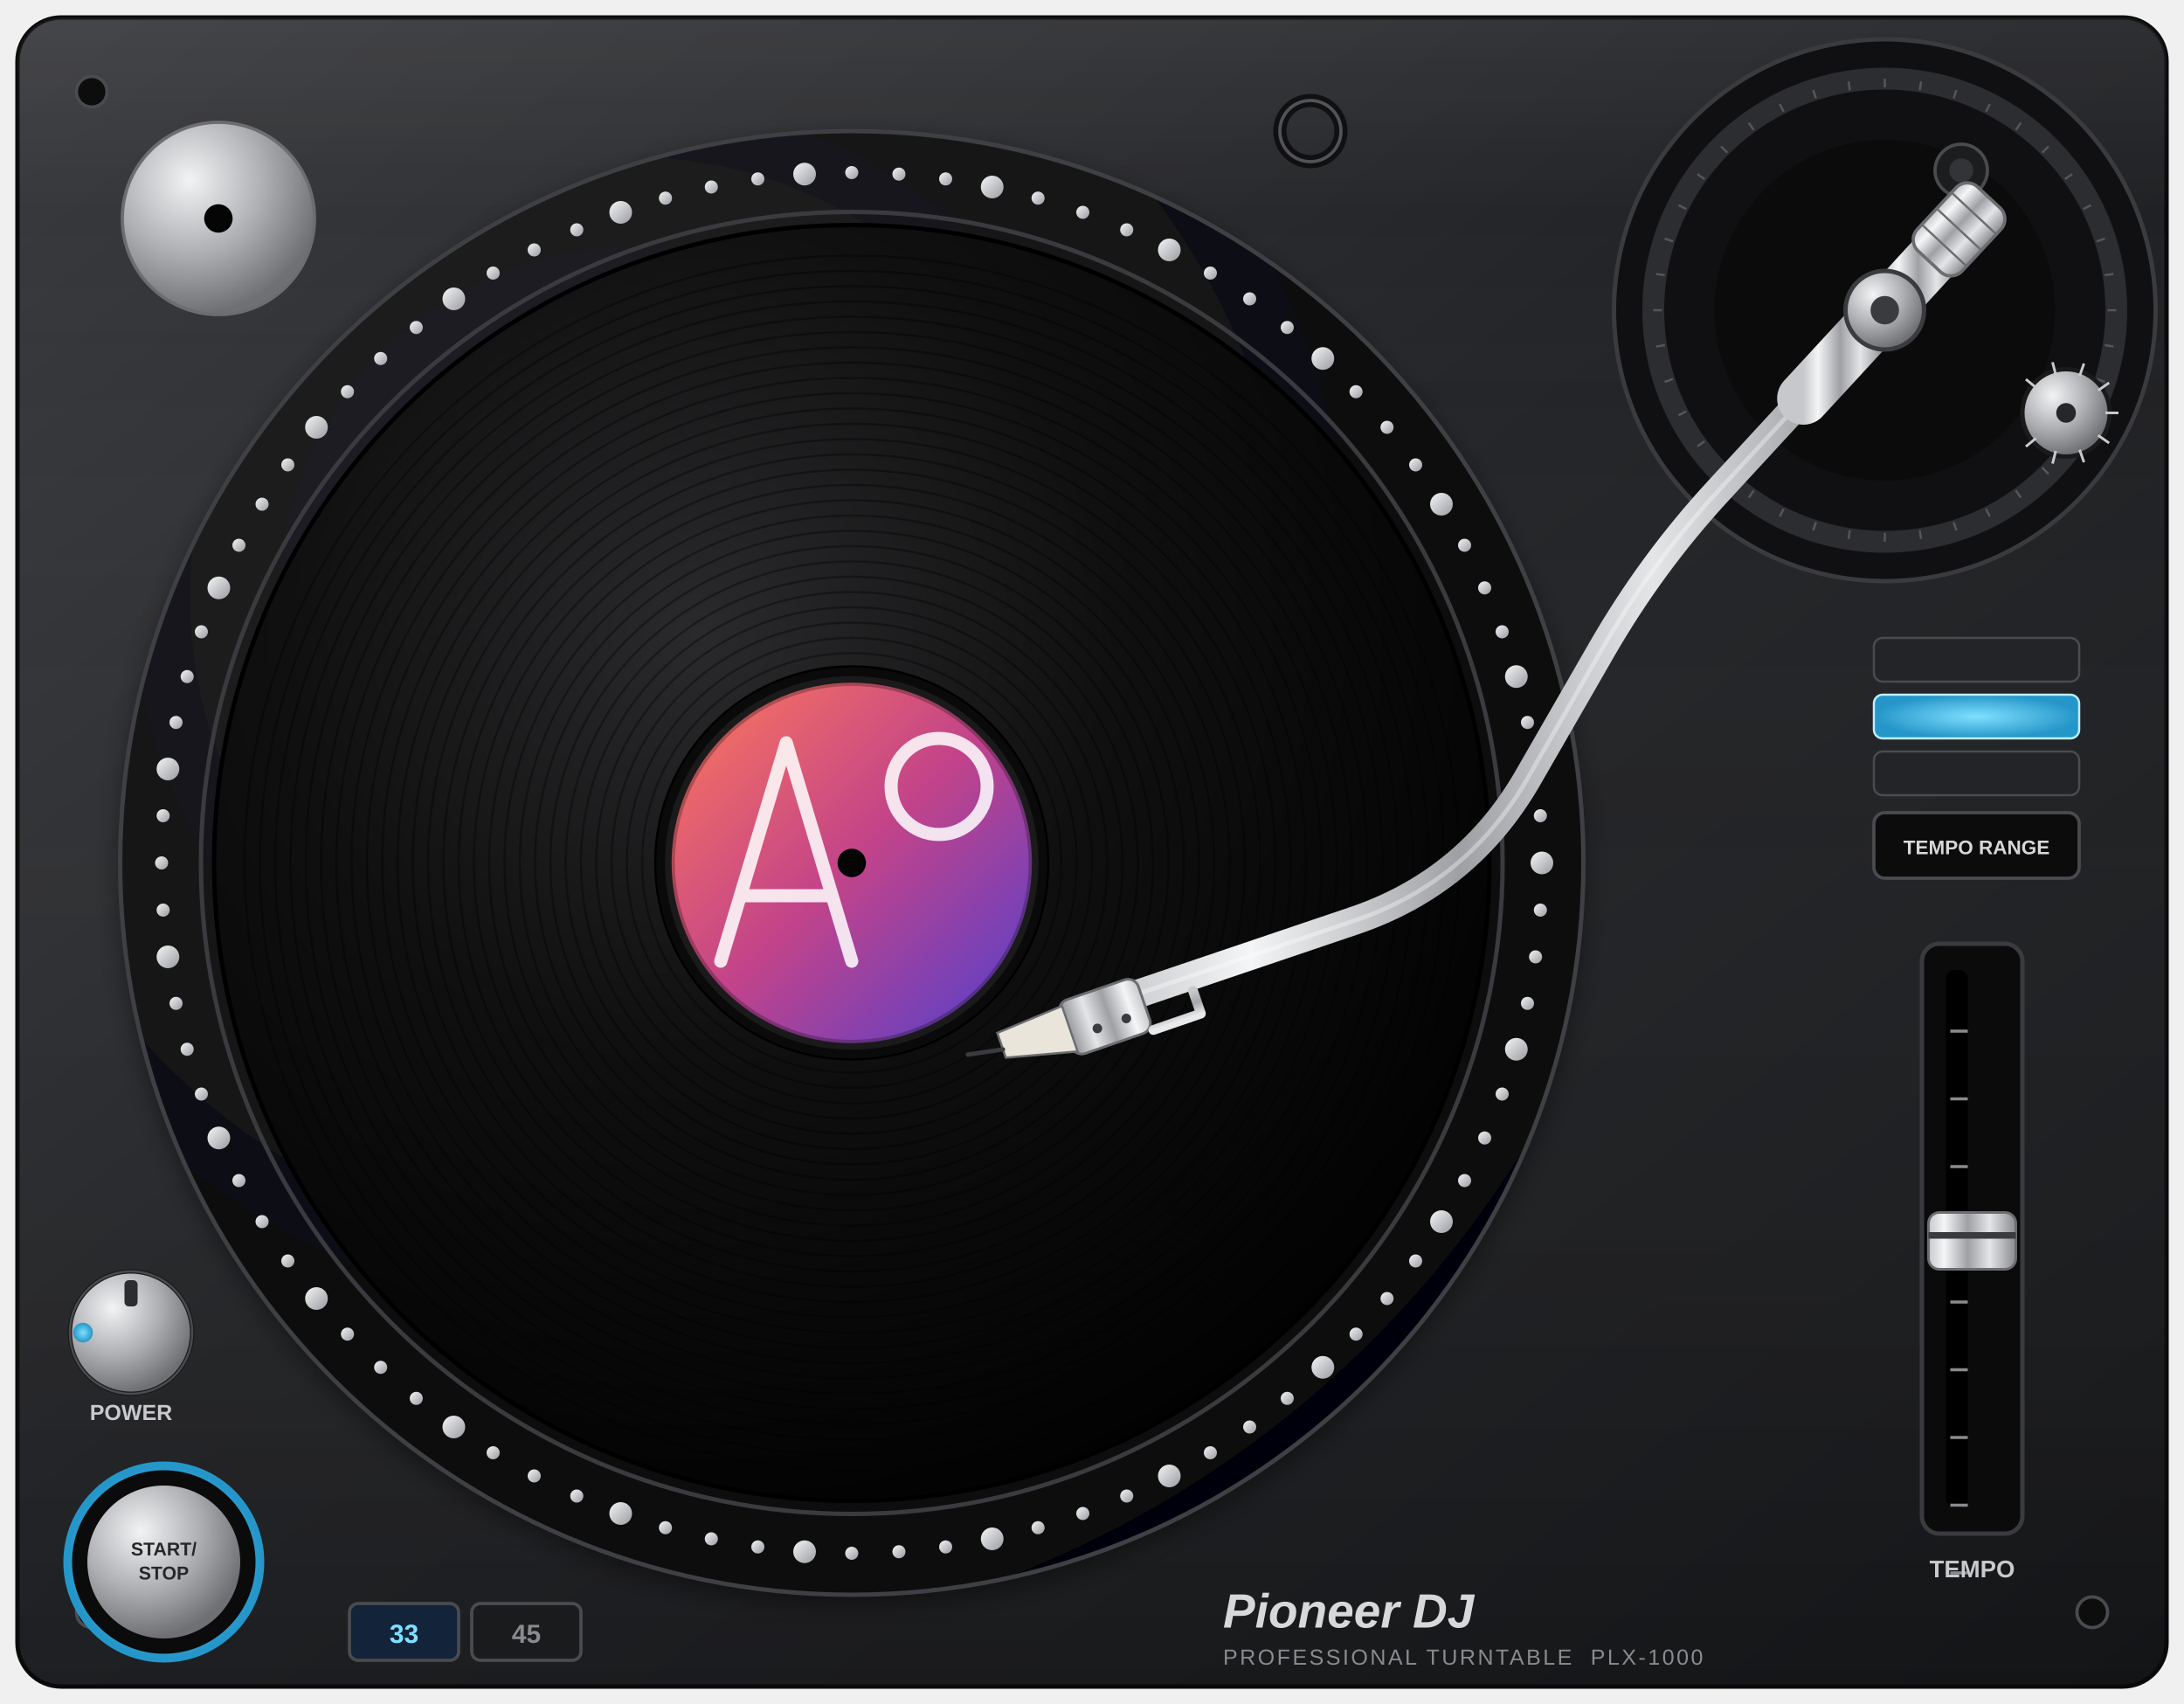
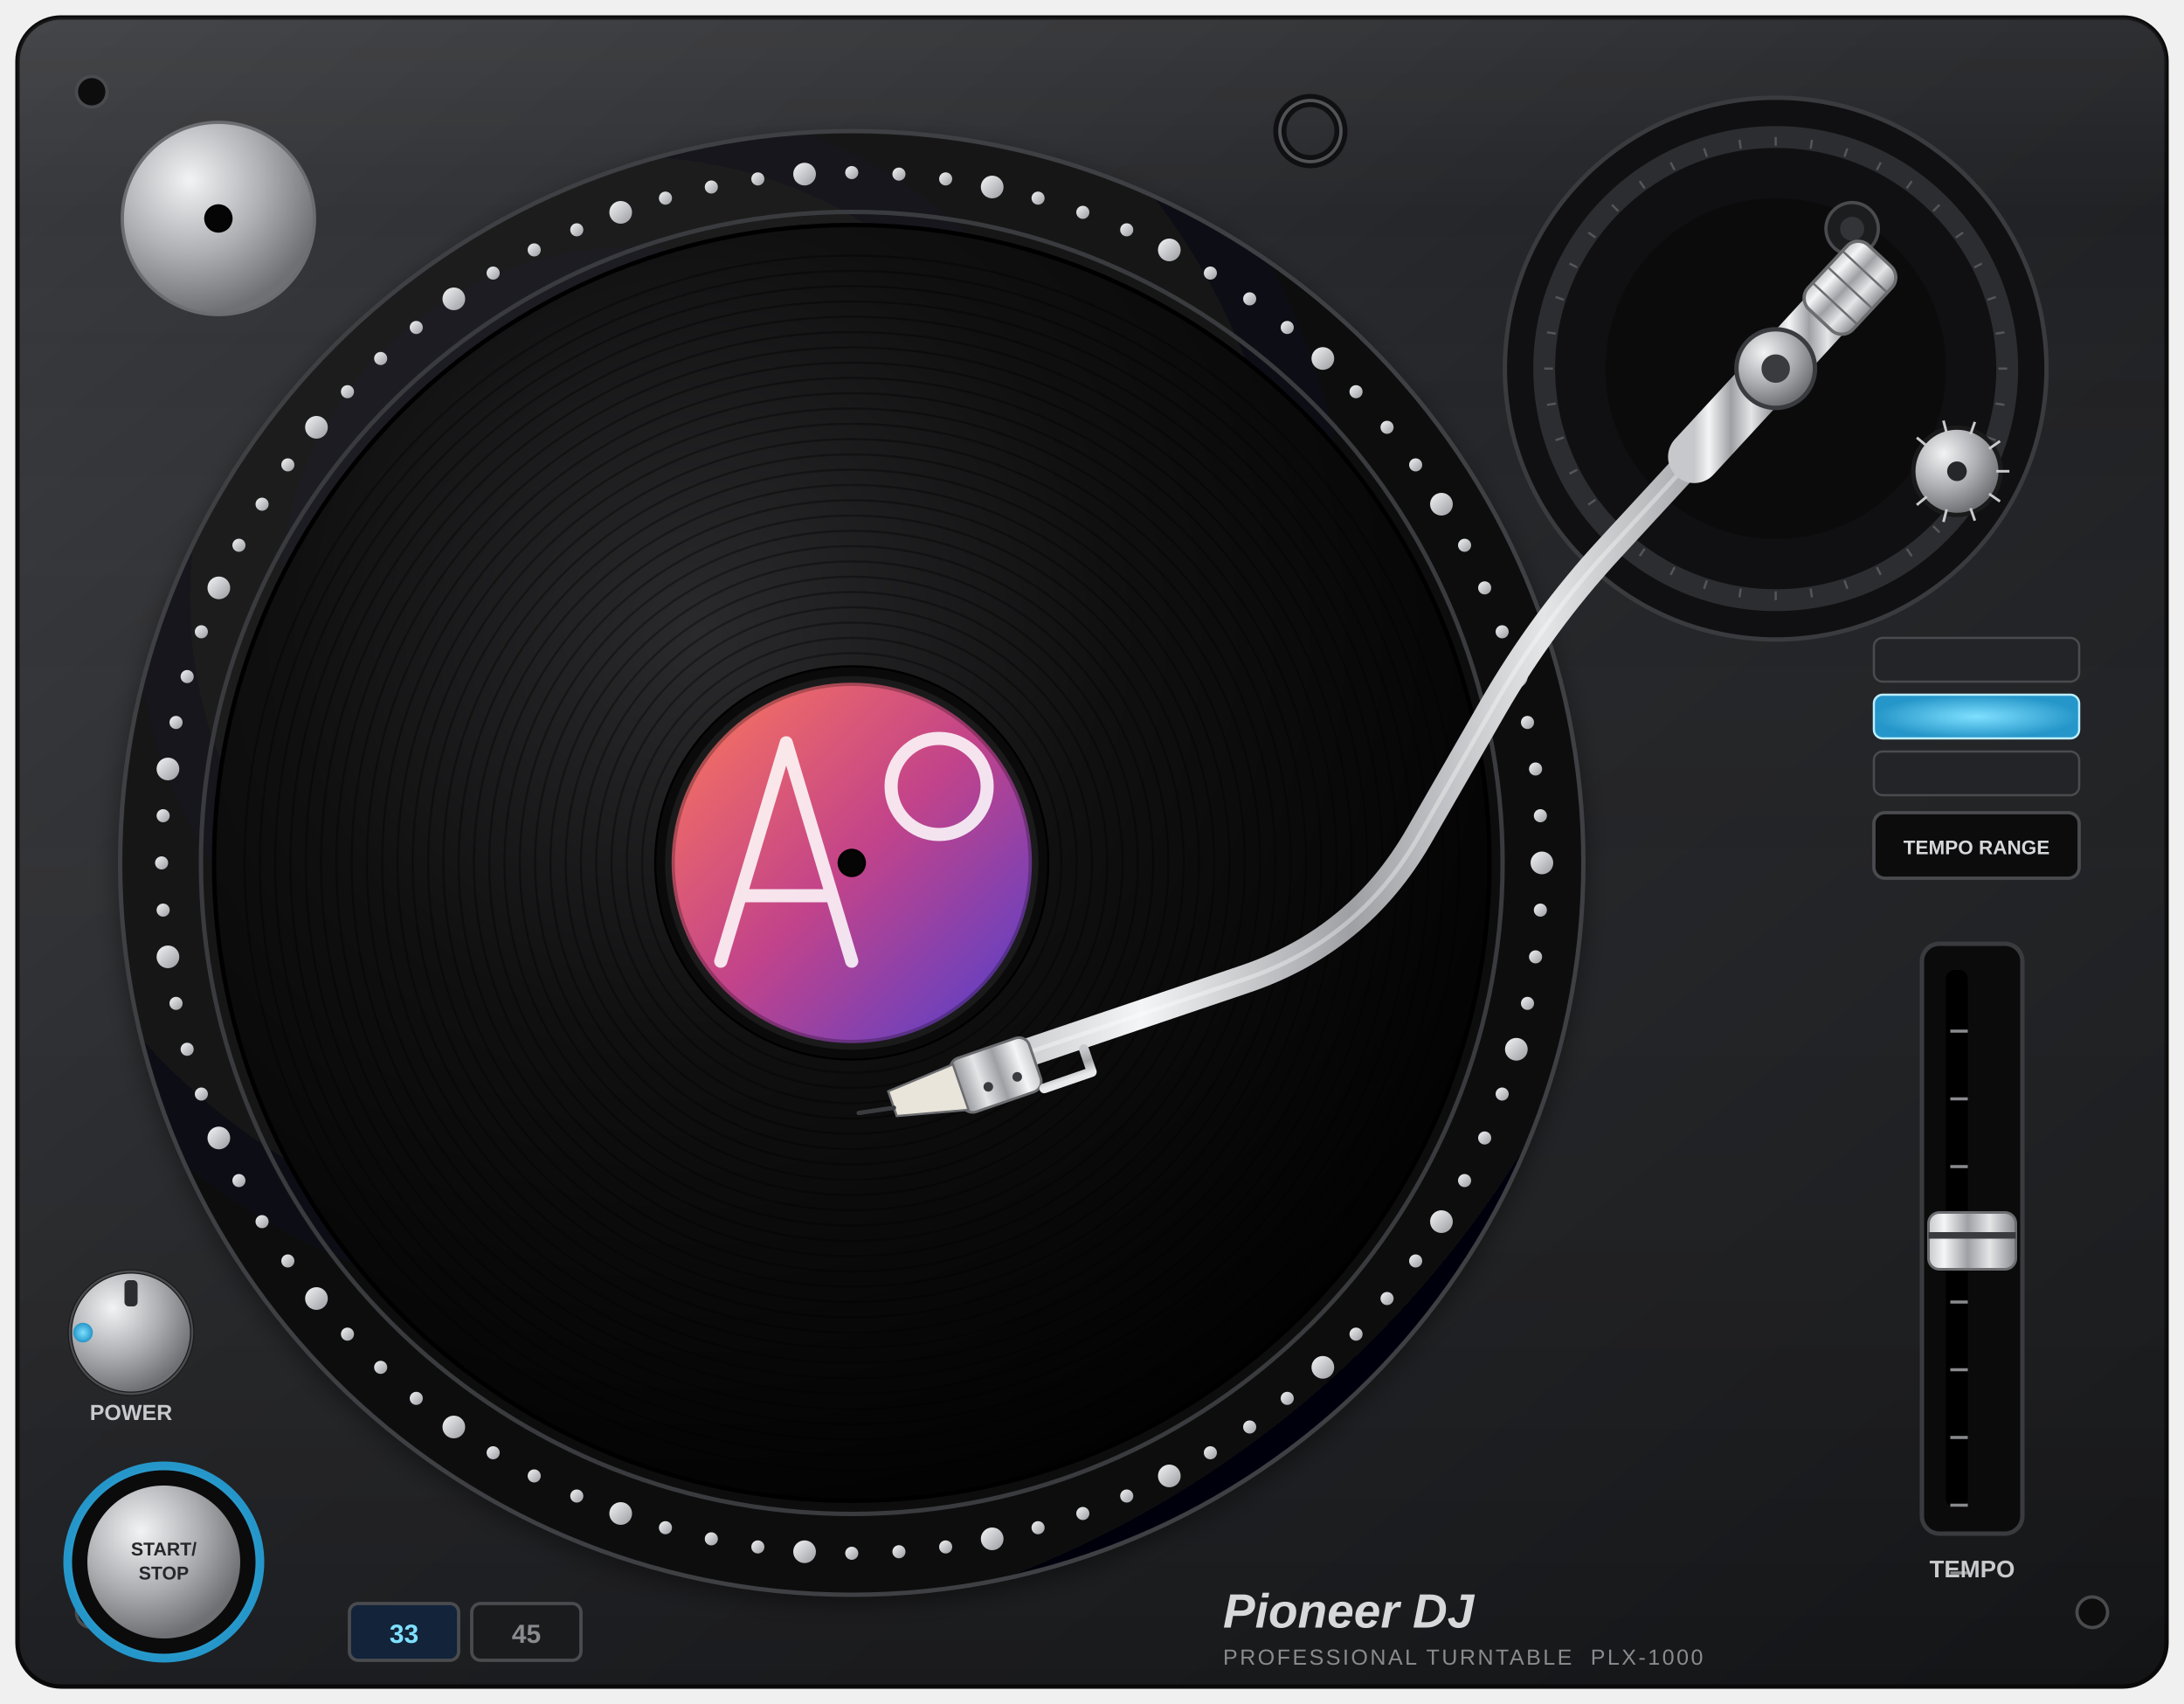
<svg xmlns="http://www.w3.org/2000/svg" id="turntable-svg" viewBox="0 0 1000 780" width="1000" height="780">
  <defs>
    <linearGradient id="chassisGrad" x1="0%" y1="0%" x2="100%" y2="100%">
      <stop offset="0%" stop-color="#3a3b3e" />
      <stop offset="45%" stop-color="#232427" />
      <stop offset="100%" stop-color="#161719" />
    </linearGradient>
    <linearGradient id="chassisSheen" x1="0%" y1="0%" x2="0%" y2="100%">
      <stop offset="0%" stop-color="#ffffff" stop-opacity="0.06" />
      <stop offset="12%" stop-color="#ffffff" stop-opacity="0" />
      <stop offset="100%" stop-color="#000000" stop-opacity="0.12" />
    </linearGradient>
    <radialGradient id="platterGrad" cx="35%" cy="32%" r="75%">
      <stop offset="0%" stop-color="#2b2b2e" />
      <stop offset="55%" stop-color="#131315" />
      <stop offset="100%" stop-color="#050506" />
    </radialGradient>
    <linearGradient id="dotGrad" x1="0%" y1="0%" x2="100%" y2="100%">
      <stop offset="0%" stop-color="#f4f5f6" />
      <stop offset="100%" stop-color="#9a9ba0" />
    </linearGradient>
    <linearGradient id="metalGrad" x1="0%" y1="0%" x2="100%" y2="0%">
      <stop offset="0%" stop-color="#c7c8cb" />
      <stop offset="18%" stop-color="#f4f5f6" />
      <stop offset="45%" stop-color="#9fa0a4" />
      <stop offset="70%" stop-color="#e4e5e7" />
      <stop offset="100%" stop-color="#8a8b8f" />
    </linearGradient>
    <linearGradient id="metalGradV" x1="0%" y1="0%" x2="0%" y2="100%">
      <stop offset="0%" stop-color="#e9eaec" />
      <stop offset="50%" stop-color="#a6a7ab" />
      <stop offset="100%" stop-color="#c9cacd" />
    </linearGradient>
    <radialGradient id="knobGrad" cx="35%" cy="30%" r="70%">
      <stop offset="0%" stop-color="#f2f3f4" />
      <stop offset="55%" stop-color="#aeafb3" />
      <stop offset="100%" stop-color="#6f7074" />
    </radialGradient>
    <radialGradient id="ledGlow" cx="50%" cy="50%" r="50%">
      <stop offset="0%" stop-color="#7fe0ff" />
      <stop offset="100%" stop-color="#2596c9" />
    </radialGradient>
    <radialGradient id="vinylGrad" cx="38%" cy="32%" r="72%">
      <stop offset="0%" stop-color="#2a2a2c" />
      <stop offset="45%" stop-color="#101011" />
      <stop offset="100%" stop-color="#020203" />
    </radialGradient>
    <linearGradient id="albumGrad" x1="0%" y1="0%" x2="100%" y2="100%">
      <stop offset="0%" stop-color="#ff7a59" />
      <stop offset="50%" stop-color="#c2438a" />
      <stop offset="100%" stop-color="#4b3fd1" />
    </linearGradient>
    <filter id="softShadow" x="-30%" y="-30%" width="160%" height="160%">
      <feDropShadow dx="0" dy="4" stdDeviation="6" flood-color="#000000" flood-opacity="0.45" />
    </filter>
  </defs>
  <g id="behuizing">
    <rect x="8" y="8" width="984" height="764" rx="20" fill="url(#chassisGrad)" stroke="#0a0a0b" stroke-width="2" />
    <rect x="8" y="8" width="984" height="764" rx="20" fill="url(#chassisSheen)" />
    <circle cx="42" cy="42" r="7" fill="#0d0d0e" stroke="#4a4b4e" stroke-width="1.5" />
    <g transform="translate(100,100)">
      <circle r="44" fill="url(#knobGrad)" stroke="#6c6d70" stroke-width="1.5" />
      <circle r="6" fill="#050506" stroke="#000000" stroke-width="1" />
    </g>
    <circle cx="42" cy="738" r="7" fill="#0d0d0e" stroke="#4a4b4e" stroke-width="1.5" />
    <circle cx="958" cy="738" r="7" fill="#0d0d0e" stroke="#4a4b4e" stroke-width="1.5" />
    <circle cx="600" cy="60" r="14" fill="none" stroke="#101012" stroke-width="6" />
    <circle cx="600" cy="60" r="14" fill="none" stroke="#525356" stroke-width="1.5" />
-     <circle cx="863" cy="142" r="124" fill="#101012" stroke="#3a3b3e" stroke-width="2" />
-     <circle cx="863" cy="142" r="106" fill="none" stroke="#2c2d30" stroke-width="10" />
-     <line x1="965.0" y1="142.0" x2="969.0" y2="142.0" stroke="#55565a" stroke-width="1" />
-     <line x1="963.7" y1="158.0" x2="967.7" y2="158.6" stroke="#55565a" stroke-width="1" />
-     <line x1="960.0" y1="173.5" x2="963.8" y2="174.8" stroke="#55565a" stroke-width="1" />
-     <line x1="953.9" y1="188.3" x2="957.4" y2="190.1" stroke="#55565a" stroke-width="1" />
-     <line x1="945.5" y1="202.0" x2="948.8" y2="204.3" stroke="#55565a" stroke-width="1" />
-     <line x1="935.1" y1="214.1" x2="938.0" y2="217.0" stroke="#55565a" stroke-width="1" />
-     <line x1="923.0" y1="224.5" x2="925.3" y2="227.8" stroke="#55565a" stroke-width="1" />
-     <line x1="909.3" y1="232.9" x2="911.1" y2="236.4" stroke="#55565a" stroke-width="1" />
-     <line x1="894.5" y1="239.0" x2="895.8" y2="242.8" stroke="#55565a" stroke-width="1" />
-     <line x1="879.0" y1="242.7" x2="879.6" y2="246.7" stroke="#55565a" stroke-width="1" />
-     <line x1="863.0" y1="244.0" x2="863.0" y2="248.0" stroke="#55565a" stroke-width="1" />
-     <line x1="847.0" y1="242.7" x2="846.4" y2="246.7" stroke="#55565a" stroke-width="1" />
-     <line x1="831.5" y1="239.0" x2="830.2" y2="242.8" stroke="#55565a" stroke-width="1" />
-     <line x1="816.7" y1="232.9" x2="814.9" y2="236.4" stroke="#55565a" stroke-width="1" />
-     <line x1="803.0" y1="224.5" x2="800.7" y2="227.8" stroke="#55565a" stroke-width="1" />
-     <line x1="790.9" y1="214.1" x2="788.0" y2="217.0" stroke="#55565a" stroke-width="1" />
-     <line x1="780.5" y1="202.0" x2="777.2" y2="204.3" stroke="#55565a" stroke-width="1" />
-     <line x1="772.1" y1="188.3" x2="768.6" y2="190.1" stroke="#55565a" stroke-width="1" />
-     <line x1="766.0" y1="173.5" x2="762.2" y2="174.8" stroke="#55565a" stroke-width="1" />
-     <line x1="762.3" y1="158.0" x2="758.3" y2="158.6" stroke="#55565a" stroke-width="1" />
-     <line x1="761.0" y1="142.0" x2="757.0" y2="142.0" stroke="#55565a" stroke-width="1" />
-     <line x1="762.3" y1="126.0" x2="758.3" y2="125.4" stroke="#55565a" stroke-width="1" />
-     <line x1="766.0" y1="110.5" x2="762.2" y2="109.2" stroke="#55565a" stroke-width="1" />
-     <line x1="772.1" y1="95.7" x2="768.6" y2="93.9" stroke="#55565a" stroke-width="1" />
-     <line x1="780.5" y1="82.0" x2="777.2" y2="79.7" stroke="#55565a" stroke-width="1" />
-     <line x1="790.9" y1="69.9" x2="788.0" y2="67.0" stroke="#55565a" stroke-width="1" />
-     <line x1="803.0" y1="59.5" x2="800.7" y2="56.2" stroke="#55565a" stroke-width="1" />
-     <line x1="816.7" y1="51.1" x2="814.9" y2="47.6" stroke="#55565a" stroke-width="1" />
-     <line x1="831.5" y1="45.0" x2="830.2" y2="41.2" stroke="#55565a" stroke-width="1" />
-     <line x1="847.0" y1="41.3" x2="846.4" y2="37.3" stroke="#55565a" stroke-width="1" />
-     <line x1="863.0" y1="40.0" x2="863.0" y2="36.0" stroke="#55565a" stroke-width="1" />
-     <line x1="879.0" y1="41.3" x2="879.6" y2="37.3" stroke="#55565a" stroke-width="1" />
-     <line x1="894.5" y1="45.0" x2="895.8" y2="41.2" stroke="#55565a" stroke-width="1" />
-     <line x1="909.3" y1="51.1" x2="911.1" y2="47.6" stroke="#55565a" stroke-width="1" />
-     <line x1="923.0" y1="59.5" x2="925.3" y2="56.2" stroke="#55565a" stroke-width="1" />
-     <line x1="935.1" y1="69.9" x2="938.0" y2="67.0" stroke="#55565a" stroke-width="1" />
-     <line x1="945.5" y1="82.0" x2="948.8" y2="79.7" stroke="#55565a" stroke-width="1" />
-     <line x1="953.9" y1="95.7" x2="957.4" y2="93.9" stroke="#55565a" stroke-width="1" />
-     <line x1="960.0" y1="110.5" x2="963.8" y2="109.2" stroke="#55565a" stroke-width="1" />
-     <line x1="963.7" y1="126.0" x2="967.7" y2="125.4" stroke="#55565a" stroke-width="1" />
-     <circle cx="863" cy="142" r="78" fill="#0b0b0c" />
-     <circle cx="946" cy="189" r="20" fill="url(#knobGrad)" stroke="#1a1a1b" stroke-width="2" />
-     <line x1="932.2" y1="177.4" x2="927.6" y2="173.6" stroke="#c9cacd" stroke-width="1.2" />
-     <line x1="941.3" y1="171.6" x2="939.8" y2="165.8" stroke="#c9cacd" stroke-width="1.2" />
-     <line x1="952.2" y1="172.1" x2="954.2" y2="166.4" stroke="#c9cacd" stroke-width="1.2" />
-     <line x1="960.7" y1="178.7" x2="965.7" y2="175.2" stroke="#c9cacd" stroke-width="1.2" />
-     <line x1="964.0" y1="189.0" x2="970.0" y2="189.0" stroke="#c9cacd" stroke-width="1.2" />
-     <line x1="960.7" y1="199.3" x2="965.7" y2="202.8" stroke="#c9cacd" stroke-width="1.2" />
-     <line x1="952.2" y1="205.9" x2="954.2" y2="211.6" stroke="#c9cacd" stroke-width="1.2" />
-     <line x1="941.3" y1="206.4" x2="939.8" y2="212.2" stroke="#c9cacd" stroke-width="1.2" />
-     <line x1="932.2" y1="200.6" x2="927.6" y2="204.4" stroke="#c9cacd" stroke-width="1.2" />
-     <circle cx="946" cy="189" r="4.5" fill="#26272a" />
-     <circle cx="898" cy="78" r="12" fill="#1c1d1f" stroke="#4a4b4e" stroke-width="1.5" />
-     <circle cx="898" cy="78" r="5.5" fill="#333437" />
+     <g transform="translate(-49.95,26.72)">
+       <circle cx="863" cy="142" r="124" fill="#101012" stroke="#3a3b3e" stroke-width="2" />
+       <circle cx="863" cy="142" r="106" fill="none" stroke="#2c2d30" stroke-width="10" />
+       <line x1="965.0" y1="142.0" x2="969.0" y2="142.0" stroke="#55565a" stroke-width="1" />
+       <line x1="963.7" y1="158.0" x2="967.7" y2="158.6" stroke="#55565a" stroke-width="1" />
+       <line x1="960.0" y1="173.5" x2="963.8" y2="174.8" stroke="#55565a" stroke-width="1" />
+       <line x1="953.9" y1="188.3" x2="957.4" y2="190.1" stroke="#55565a" stroke-width="1" />
+       <line x1="945.5" y1="202.0" x2="948.8" y2="204.3" stroke="#55565a" stroke-width="1" />
+       <line x1="935.1" y1="214.1" x2="938.0" y2="217.0" stroke="#55565a" stroke-width="1" />
+       <line x1="923.0" y1="224.5" x2="925.3" y2="227.8" stroke="#55565a" stroke-width="1" />
+       <line x1="909.3" y1="232.9" x2="911.1" y2="236.4" stroke="#55565a" stroke-width="1" />
+       <line x1="894.5" y1="239.0" x2="895.8" y2="242.8" stroke="#55565a" stroke-width="1" />
+       <line x1="879.0" y1="242.7" x2="879.6" y2="246.7" stroke="#55565a" stroke-width="1" />
+       <line x1="863.0" y1="244.0" x2="863.0" y2="248.0" stroke="#55565a" stroke-width="1" />
+       <line x1="847.0" y1="242.7" x2="846.4" y2="246.7" stroke="#55565a" stroke-width="1" />
+       <line x1="831.5" y1="239.0" x2="830.2" y2="242.8" stroke="#55565a" stroke-width="1" />
+       <line x1="816.7" y1="232.9" x2="814.9" y2="236.4" stroke="#55565a" stroke-width="1" />
+       <line x1="803.0" y1="224.5" x2="800.7" y2="227.8" stroke="#55565a" stroke-width="1" />
+       <line x1="790.9" y1="214.1" x2="788.0" y2="217.0" stroke="#55565a" stroke-width="1" />
+       <line x1="780.5" y1="202.0" x2="777.2" y2="204.3" stroke="#55565a" stroke-width="1" />
+       <line x1="772.1" y1="188.3" x2="768.6" y2="190.1" stroke="#55565a" stroke-width="1" />
+       <line x1="766.0" y1="173.5" x2="762.2" y2="174.8" stroke="#55565a" stroke-width="1" />
+       <line x1="762.3" y1="158.0" x2="758.3" y2="158.6" stroke="#55565a" stroke-width="1" />
+       <line x1="761.0" y1="142.0" x2="757.0" y2="142.0" stroke="#55565a" stroke-width="1" />
+       <line x1="762.3" y1="126.0" x2="758.3" y2="125.4" stroke="#55565a" stroke-width="1" />
+       <line x1="766.0" y1="110.5" x2="762.2" y2="109.2" stroke="#55565a" stroke-width="1" />
+       <line x1="772.1" y1="95.7" x2="768.6" y2="93.9" stroke="#55565a" stroke-width="1" />
+       <line x1="780.5" y1="82.0" x2="777.2" y2="79.7" stroke="#55565a" stroke-width="1" />
+       <line x1="790.9" y1="69.9" x2="788.0" y2="67.0" stroke="#55565a" stroke-width="1" />
+       <line x1="803.0" y1="59.5" x2="800.7" y2="56.2" stroke="#55565a" stroke-width="1" />
+       <line x1="816.7" y1="51.1" x2="814.9" y2="47.6" stroke="#55565a" stroke-width="1" />
+       <line x1="831.5" y1="45.0" x2="830.2" y2="41.2" stroke="#55565a" stroke-width="1" />
+       <line x1="847.0" y1="41.3" x2="846.4" y2="37.3" stroke="#55565a" stroke-width="1" />
+       <line x1="863.0" y1="40.0" x2="863.0" y2="36.0" stroke="#55565a" stroke-width="1" />
+       <line x1="879.0" y1="41.3" x2="879.6" y2="37.3" stroke="#55565a" stroke-width="1" />
+       <line x1="894.5" y1="45.0" x2="895.8" y2="41.2" stroke="#55565a" stroke-width="1" />
+       <line x1="909.3" y1="51.1" x2="911.1" y2="47.6" stroke="#55565a" stroke-width="1" />
+       <line x1="923.0" y1="59.5" x2="925.3" y2="56.2" stroke="#55565a" stroke-width="1" />
+       <line x1="935.1" y1="69.9" x2="938.0" y2="67.0" stroke="#55565a" stroke-width="1" />
+       <line x1="945.5" y1="82.0" x2="948.8" y2="79.7" stroke="#55565a" stroke-width="1" />
+       <line x1="953.9" y1="95.7" x2="957.4" y2="93.9" stroke="#55565a" stroke-width="1" />
+       <line x1="960.0" y1="110.5" x2="963.8" y2="109.2" stroke="#55565a" stroke-width="1" />
+       <line x1="963.7" y1="126.0" x2="967.7" y2="125.4" stroke="#55565a" stroke-width="1" />
+       <circle cx="863" cy="142" r="78" fill="#0b0b0c" />
+       <circle cx="946" cy="189" r="20" fill="url(#knobGrad)" stroke="#1a1a1b" stroke-width="2" />
+       <line x1="932.2" y1="177.4" x2="927.6" y2="173.6" stroke="#c9cacd" stroke-width="1.2" />
+       <line x1="941.3" y1="171.6" x2="939.8" y2="165.8" stroke="#c9cacd" stroke-width="1.2" />
+       <line x1="952.2" y1="172.1" x2="954.2" y2="166.4" stroke="#c9cacd" stroke-width="1.2" />
+       <line x1="960.7" y1="178.7" x2="965.7" y2="175.2" stroke="#c9cacd" stroke-width="1.2" />
+       <line x1="964.0" y1="189.0" x2="970.0" y2="189.0" stroke="#c9cacd" stroke-width="1.2" />
+       <line x1="960.7" y1="199.3" x2="965.7" y2="202.8" stroke="#c9cacd" stroke-width="1.2" />
+       <line x1="952.2" y1="205.9" x2="954.2" y2="211.6" stroke="#c9cacd" stroke-width="1.2" />
+       <line x1="941.3" y1="206.4" x2="939.8" y2="212.2" stroke="#c9cacd" stroke-width="1.2" />
+       <line x1="932.2" y1="200.6" x2="927.6" y2="204.4" stroke="#c9cacd" stroke-width="1.2" />
+       <circle cx="946" cy="189" r="4.5" fill="#26272a" />
+       <circle cx="898" cy="78" r="12" fill="#1c1d1f" stroke="#4a4b4e" stroke-width="1.5" />
+       <circle cx="898" cy="78" r="5.5" fill="#333437" />
+     </g>
    <rect x="858" y="292" width="94" height="20" rx="4" fill="#232427" stroke="#4a4b4e" stroke-width="1" />
    <rect x="858" y="318" width="94" height="20" rx="4" fill="url(#ledGlow)" stroke="#bdeeff" stroke-width="1" />
    <rect x="858" y="344" width="94" height="20" rx="4" fill="#232427" stroke="#4a4b4e" stroke-width="1" />
    <rect x="858" y="372" width="94" height="30" rx="5" fill="#0c0c0d" stroke="#4a4b4e" stroke-width="1.5" />
    <text x="905" y="391" text-anchor="middle" font-family="Arial, sans-serif" font-size="9" font-weight="700" fill="#d7d8da">TEMPO RANGE</text>
    <rect x="880" y="432" width="46" height="270" rx="8" fill="#0b0b0c" stroke="#3a3b3e" stroke-width="2" />
    <rect x="891" y="444" width="10" height="246" rx="4" fill="#000000" />
    <line x1="893" y1="472.0" x2="901" y2="472.0" stroke="#8a8b8e" stroke-width="1.4" />
    <line x1="893" y1="503.0" x2="901" y2="503.0" stroke="#8a8b8e" stroke-width="1.4" />
    <line x1="893" y1="534.0" x2="901" y2="534.0" stroke="#8a8b8e" stroke-width="1.4" />
    <line x1="893" y1="565.0" x2="901" y2="565.0" stroke="#8a8b8e" stroke-width="1.4" />
    <line x1="893" y1="596.0" x2="901" y2="596.0" stroke="#8a8b8e" stroke-width="1.4" />
    <line x1="893" y1="627.0" x2="901" y2="627.0" stroke="#8a8b8e" stroke-width="1.4" />
    <line x1="893" y1="658.0" x2="901" y2="658.0" stroke="#8a8b8e" stroke-width="1.4" />
    <line x1="893" y1="689.0" x2="901" y2="689.0" stroke="#8a8b8e" stroke-width="1.4" />
    <line x1="893" y1="720.0" x2="901" y2="720.0" stroke="#8a8b8e" stroke-width="1.4" />
    <rect x="883" y="555" width="40" height="26" rx="5" fill="url(#metalGrad)" stroke="#6c6d70" stroke-width="1.2" />
    <rect x="883" y="564" width="40" height="3" fill="#3a3b3e" />
    <text x="903" y="722" text-anchor="middle" font-family="Arial, sans-serif" font-size="11" font-weight="700" fill="#c9cacd">TEMPO</text>
    <circle cx="60" cy="610" r="28" fill="url(#knobGrad)" stroke="#1a1a1b" stroke-width="2" />
    <circle cx="60" cy="610" r="28" fill="none" stroke="#4a4b4e" stroke-width="1" />
    <rect x="57" y="586" width="6" height="12" rx="2" fill="#2c2d30" />
    <circle cx="38" cy="610" r="4.5" fill="url(#ledGlow)" />
    <text x="60" y="650" text-anchor="middle" font-family="Arial, sans-serif" font-size="10" font-weight="700" fill="#c9cacd">POWER</text>
    <circle cx="75" cy="715" r="44" fill="#0b0b0c" stroke="url(#ledGlow)" stroke-width="4" />
    <circle cx="75" cy="715" r="35" fill="url(#knobGrad)" />
    <text x="75" y="712" text-anchor="middle" font-family="Arial, sans-serif" font-size="8.5" font-weight="700" fill="#26272a">START/</text>
    <text x="75" y="723" text-anchor="middle" font-family="Arial, sans-serif" font-size="8.5" font-weight="700" fill="#26272a">STOP</text>
    <rect x="160" y="734" width="50" height="26" rx="4" fill="#12233a" stroke="#4a4b4e" stroke-width="1.5" />
    <text x="185" y="752" text-anchor="middle" font-family="Arial, sans-serif" font-size="12" font-weight="700" fill="#7fe0ff">33</text>
    <rect x="216" y="734" width="50" height="26" rx="4" fill="#1a1b1d" stroke="#4a4b4e" stroke-width="1.5" />
    <text x="241" y="752" text-anchor="middle" font-family="Arial, sans-serif" font-size="12" font-weight="700" fill="#8a8b8f">45</text>
    <text x="560" y="745" font-family="Arial, sans-serif" font-size="22" font-style="italic" font-weight="800" fill="#d7d8da">Pioneer DJ</text>
    <text x="560" y="762" font-family="Arial, sans-serif" font-size="10" letter-spacing="1" fill="#8a8b8f">PROFESSIONAL TURNTABLE  PLX-1000</text>
  </g>
  <g id="draaischijf">
    <circle cx="390" cy="395" r="335" fill="url(#platterGrad)" filter="url(#softShadow)" />
    <circle cx="390" cy="395" r="335" fill="none" stroke="#3f4044" stroke-width="2" />
    <circle cx="706.0" cy="395.0" r="5.2" fill="url(#dotGrad)" />
    <circle cx="705.3" cy="416.6" r="3.0" fill="url(#dotGrad)" />
    <circle cx="703.1" cy="438.0" r="3.0" fill="url(#dotGrad)" />
    <circle cx="699.4" cy="459.3" r="3.0" fill="url(#dotGrad)" />
    <circle cx="694.3" cy="480.3" r="5.2" fill="url(#dotGrad)" />
    <circle cx="687.8" cy="500.8" r="3.0" fill="url(#dotGrad)" />
    <circle cx="679.8" cy="520.9" r="3.0" fill="url(#dotGrad)" />
    <circle cx="670.6" cy="540.4" r="3.0" fill="url(#dotGrad)" />
    <circle cx="660.0" cy="559.2" r="5.2" fill="url(#dotGrad)" />
    <circle cx="648.2" cy="577.2" r="3.0" fill="url(#dotGrad)" />
    <circle cx="635.1" cy="594.4" r="3.0" fill="url(#dotGrad)" />
    <circle cx="620.9" cy="610.7" r="3.0" fill="url(#dotGrad)" />
    <circle cx="605.7" cy="625.9" r="5.2" fill="url(#dotGrad)" />
    <circle cx="589.4" cy="640.1" r="3.0" fill="url(#dotGrad)" />
    <circle cx="572.2" cy="653.2" r="3.0" fill="url(#dotGrad)" />
    <circle cx="554.2" cy="665.0" r="3.0" fill="url(#dotGrad)" />
    <circle cx="535.4" cy="675.6" r="5.2" fill="url(#dotGrad)" />
    <circle cx="515.9" cy="684.8" r="3.0" fill="url(#dotGrad)" />
    <circle cx="495.8" cy="692.8" r="3.0" fill="url(#dotGrad)" />
    <circle cx="475.3" cy="699.3" r="3.0" fill="url(#dotGrad)" />
    <circle cx="454.3" cy="704.4" r="5.2" fill="url(#dotGrad)" />
    <circle cx="433.0" cy="708.1" r="3.0" fill="url(#dotGrad)" />
    <circle cx="411.6" cy="710.3" r="3.0" fill="url(#dotGrad)" />
    <circle cx="390.0" cy="711.0" r="3.0" fill="url(#dotGrad)" />
    <circle cx="368.4" cy="710.3" r="5.2" fill="url(#dotGrad)" />
    <circle cx="347.0" cy="708.1" r="3.0" fill="url(#dotGrad)" />
    <circle cx="325.7" cy="704.4" r="3.0" fill="url(#dotGrad)" />
    <circle cx="304.7" cy="699.3" r="3.0" fill="url(#dotGrad)" />
    <circle cx="284.2" cy="692.8" r="5.2" fill="url(#dotGrad)" />
    <circle cx="264.1" cy="684.8" r="3.0" fill="url(#dotGrad)" />
    <circle cx="244.6" cy="675.6" r="3.0" fill="url(#dotGrad)" />
    <circle cx="225.8" cy="665.0" r="3.0" fill="url(#dotGrad)" />
    <circle cx="207.8" cy="653.2" r="5.2" fill="url(#dotGrad)" />
    <circle cx="190.6" cy="640.1" r="3.0" fill="url(#dotGrad)" />
    <circle cx="174.3" cy="625.9" r="3.0" fill="url(#dotGrad)" />
    <circle cx="159.1" cy="610.7" r="3.0" fill="url(#dotGrad)" />
    <circle cx="144.9" cy="594.4" r="5.2" fill="url(#dotGrad)" />
    <circle cx="131.8" cy="577.2" r="3.0" fill="url(#dotGrad)" />
    <circle cx="120.0" cy="559.2" r="3.0" fill="url(#dotGrad)" />
    <circle cx="109.4" cy="540.4" r="3.0" fill="url(#dotGrad)" />
    <circle cx="100.2" cy="520.9" r="5.2" fill="url(#dotGrad)" />
    <circle cx="92.2" cy="500.8" r="3.0" fill="url(#dotGrad)" />
    <circle cx="85.7" cy="480.3" r="3.0" fill="url(#dotGrad)" />
    <circle cx="80.6" cy="459.3" r="3.0" fill="url(#dotGrad)" />
    <circle cx="76.9" cy="438.0" r="5.2" fill="url(#dotGrad)" />
    <circle cx="74.7" cy="416.6" r="3.0" fill="url(#dotGrad)" />
    <circle cx="74.0" cy="395.0" r="3.0" fill="url(#dotGrad)" />
    <circle cx="74.7" cy="373.4" r="3.0" fill="url(#dotGrad)" />
    <circle cx="76.9" cy="352.0" r="5.2" fill="url(#dotGrad)" />
    <circle cx="80.6" cy="330.7" r="3.0" fill="url(#dotGrad)" />
    <circle cx="85.7" cy="309.7" r="3.0" fill="url(#dotGrad)" />
    <circle cx="92.2" cy="289.2" r="3.0" fill="url(#dotGrad)" />
    <circle cx="100.2" cy="269.1" r="5.2" fill="url(#dotGrad)" />
    <circle cx="109.4" cy="249.6" r="3.0" fill="url(#dotGrad)" />
    <circle cx="120.0" cy="230.8" r="3.0" fill="url(#dotGrad)" />
    <circle cx="131.8" cy="212.8" r="3.0" fill="url(#dotGrad)" />
    <circle cx="144.9" cy="195.6" r="5.2" fill="url(#dotGrad)" />
    <circle cx="159.1" cy="179.3" r="3.0" fill="url(#dotGrad)" />
    <circle cx="174.3" cy="164.1" r="3.0" fill="url(#dotGrad)" />
    <circle cx="190.6" cy="149.9" r="3.0" fill="url(#dotGrad)" />
    <circle cx="207.8" cy="136.8" r="5.2" fill="url(#dotGrad)" />
    <circle cx="225.8" cy="125.0" r="3.0" fill="url(#dotGrad)" />
    <circle cx="244.6" cy="114.4" r="3.0" fill="url(#dotGrad)" />
    <circle cx="264.1" cy="105.2" r="3.0" fill="url(#dotGrad)" />
    <circle cx="284.2" cy="97.2" r="5.2" fill="url(#dotGrad)" />
    <circle cx="304.7" cy="90.7" r="3.0" fill="url(#dotGrad)" />
    <circle cx="325.7" cy="85.6" r="3.0" fill="url(#dotGrad)" />
    <circle cx="347.0" cy="81.9" r="3.0" fill="url(#dotGrad)" />
    <circle cx="368.4" cy="79.7" r="5.2" fill="url(#dotGrad)" />
    <circle cx="390.0" cy="79.0" r="3.0" fill="url(#dotGrad)" />
    <circle cx="411.6" cy="79.7" r="3.0" fill="url(#dotGrad)" />
    <circle cx="433.0" cy="81.9" r="3.0" fill="url(#dotGrad)" />
    <circle cx="454.3" cy="85.6" r="5.2" fill="url(#dotGrad)" />
    <circle cx="475.3" cy="90.7" r="3.0" fill="url(#dotGrad)" />
    <circle cx="495.8" cy="97.2" r="3.0" fill="url(#dotGrad)" />
    <circle cx="515.9" cy="105.2" r="3.0" fill="url(#dotGrad)" />
    <circle cx="535.4" cy="114.4" r="5.2" fill="url(#dotGrad)" />
    <circle cx="554.2" cy="125.0" r="3.0" fill="url(#dotGrad)" />
    <circle cx="572.2" cy="136.8" r="3.0" fill="url(#dotGrad)" />
    <circle cx="589.4" cy="149.9" r="3.0" fill="url(#dotGrad)" />
    <circle cx="605.7" cy="164.1" r="5.2" fill="url(#dotGrad)" />
    <circle cx="620.9" cy="179.3" r="3.0" fill="url(#dotGrad)" />
    <circle cx="635.1" cy="195.6" r="3.0" fill="url(#dotGrad)" />
    <circle cx="648.2" cy="212.8" r="3.0" fill="url(#dotGrad)" />
    <circle cx="660.0" cy="230.8" r="5.2" fill="url(#dotGrad)" />
    <circle cx="670.6" cy="249.6" r="3.0" fill="url(#dotGrad)" />
    <circle cx="679.8" cy="269.1" r="3.0" fill="url(#dotGrad)" />
    <circle cx="687.8" cy="289.2" r="3.0" fill="url(#dotGrad)" />
    <circle cx="694.3" cy="309.7" r="5.2" fill="url(#dotGrad)" />
    <circle cx="699.4" cy="330.7" r="3.0" fill="url(#dotGrad)" />
    <circle cx="703.1" cy="352.0" r="3.0" fill="url(#dotGrad)" />
    <circle cx="705.3" cy="373.4" r="3.0" fill="url(#dotGrad)" />
    <circle cx="390" cy="395" r="298" fill="none" stroke="#3a3b3e" stroke-width="2" />
    <circle cx="390" cy="395" r="285" fill="none" stroke="#232427" stroke-width="1" />
    <text x="290" y="382" text-anchor="middle" font-family="Arial, sans-serif" font-size="20" font-style="italic" font-weight="700" fill="#4d4e52">Pioneer DJ</text>
    <circle cx="390" cy="395" r="10" fill="url(#knobGrad)" stroke="#1a1a1b" stroke-width="2" />
    <circle cx="390" cy="395" r="3" fill="#1a1a1b" />
    <g id="vinyl">
      <circle cx="390" cy="395" r="292" fill="url(#vinylGrad)" />
      <circle cx="390" cy="395" r="292" fill="none" stroke="#000000" stroke-width="2" />
      <circle cx="390" cy="395" r="278" fill="none" stroke="#000000" stroke-opacity="0.35" stroke-width="1" />
      <circle cx="390" cy="395" r="271" fill="none" stroke="#000000" stroke-opacity="0.35" stroke-width="1" />
      <circle cx="390" cy="395" r="264" fill="none" stroke="#000000" stroke-opacity="0.35" stroke-width="1" />
      <circle cx="390" cy="395" r="257" fill="none" stroke="#000000" stroke-opacity="0.35" stroke-width="1" />
      <circle cx="390" cy="395" r="250" fill="none" stroke="#000000" stroke-opacity="0.35" stroke-width="1" />
      <circle cx="390" cy="395" r="243" fill="none" stroke="#000000" stroke-opacity="0.35" stroke-width="1" />
      <circle cx="390" cy="395" r="236" fill="none" stroke="#000000" stroke-opacity="0.35" stroke-width="1" />
      <circle cx="390" cy="395" r="229" fill="none" stroke="#000000" stroke-opacity="0.35" stroke-width="1" />
      <circle cx="390" cy="395" r="222" fill="none" stroke="#000000" stroke-opacity="0.35" stroke-width="1" />
      <circle cx="390" cy="395" r="215" fill="none" stroke="#000000" stroke-opacity="0.35" stroke-width="1" />
      <circle cx="390" cy="395" r="208" fill="none" stroke="#000000" stroke-opacity="0.35" stroke-width="1" />
      <circle cx="390" cy="395" r="201" fill="none" stroke="#000000" stroke-opacity="0.35" stroke-width="1" />
      <circle cx="390" cy="395" r="194" fill="none" stroke="#000000" stroke-opacity="0.35" stroke-width="1" />
      <circle cx="390" cy="395" r="187" fill="none" stroke="#000000" stroke-opacity="0.35" stroke-width="1" />
      <circle cx="390" cy="395" r="180" fill="none" stroke="#000000" stroke-opacity="0.35" stroke-width="1" />
      <circle cx="390" cy="395" r="173" fill="none" stroke="#000000" stroke-opacity="0.35" stroke-width="1" />
      <circle cx="390" cy="395" r="166" fill="none" stroke="#000000" stroke-opacity="0.35" stroke-width="1" />
      <circle cx="390" cy="395" r="159" fill="none" stroke="#000000" stroke-opacity="0.35" stroke-width="1" />
      <circle cx="390" cy="395" r="152" fill="none" stroke="#000000" stroke-opacity="0.35" stroke-width="1" />
      <circle cx="390" cy="395" r="145" fill="none" stroke="#000000" stroke-opacity="0.35" stroke-width="1" />
      <circle cx="390" cy="395" r="138" fill="none" stroke="#000000" stroke-opacity="0.35" stroke-width="1" />
      <circle cx="390" cy="395" r="131" fill="none" stroke="#000000" stroke-opacity="0.35" stroke-width="1" />
      <circle cx="390" cy="395" r="124" fill="none" stroke="#000000" stroke-opacity="0.35" stroke-width="1" />
      <circle cx="390" cy="395" r="117" fill="none" stroke="#000000" stroke-opacity="0.35" stroke-width="1" />
      <circle cx="390" cy="395" r="110" fill="none" stroke="#000000" stroke-opacity="0.35" stroke-width="1" />
      <circle cx="390" cy="395" r="103" fill="none" stroke="#000000" stroke-opacity="0.35" stroke-width="1" />
      <circle cx="390" cy="395" r="96" fill="none" stroke="#000000" stroke-opacity="0.35" stroke-width="1" />
      <circle cx="390" cy="395" r="90" fill="#0a0a0b" stroke="#000000" stroke-width="1" />
      <clipPath id="albumClip">
        <circle cx="390" cy="395" r="84" />
      </clipPath>
      <g clip-path="url(#albumClip)">
        <rect id="album-cover-placeholder" x="306" y="311" width="168" height="168" fill="url(#albumGrad)" />
        <image id="album-cover-image" x="306" y="311" width="168" height="168" preserveAspectRatio="xMidYMid slice" style="display:none" />
        <circle cx="390" cy="395" r="84" fill="none" stroke="#000000" stroke-opacity="0.25" stroke-width="6" />
        <g id="album-cover-icoon">
          <path d="M 330 440 L 360 340 L 390 440 M 340 410 L 380 410" fill="none" stroke="#ffffff" stroke-opacity="0.85" stroke-width="6" stroke-linecap="round" stroke-linejoin="round" />
          <circle cx="430" cy="360" r="22" fill="none" stroke="#ffffff" stroke-opacity="0.85" stroke-width="6" />
        </g>
      </g>
      <circle cx="390" cy="395" r="84" fill="none" stroke="#1a1a1b" stroke-width="3" />
      <circle cx="390" cy="395" r="6" fill="#050506" stroke="#000000" stroke-width="1" />
    </g>
  </g>
-   <g id="toonarm">
-     <path d="M 863 142 L 897 105" fill="none" stroke="url(#metalGrad)" stroke-width="24" stroke-linecap="round" />
-     <g transform="translate(897,105) rotate(43)">
-       <rect x="-14" y="-20" width="28" height="40" rx="7" fill="url(#metalGrad)" stroke="#6c6d70" stroke-width="1.5" />
-       <line x1="-14" y1="-10" x2="14" y2="-10" stroke="#6c6d70" stroke-width="1" />
-       <line x1="-14" y1="0" x2="14" y2="0" stroke="#6c6d70" stroke-width="1" />
-       <line x1="-14" y1="10" x2="14" y2="10" stroke="#6c6d70" stroke-width="1" />
-     </g>
-     <path d="M 863.0 142.0 L 786.7 224.7 Q 756.2 257.8 733.7 296.8 L 699.5 356.2 Q 672.0 403.9 619.9 421.5 L 509.0 459.0" fill="none" stroke="url(#metalGrad)" stroke-width="13" stroke-linecap="round" stroke-linejoin="round" />
-     <path d="M 863.0 142.0 L 786.7 224.7 Q 756.2 257.8 733.7 296.8 L 699.5 356.2 Q 672.0 403.9 619.9 421.5 L 509.0 459.0" fill="none" stroke="#ffffff" stroke-width="2" stroke-opacity="0.35" stroke-linecap="round" />
-     <path d="M 863 142 L 825.7 182.4" fill="none" stroke="url(#metalGrad)" stroke-width="24" stroke-linecap="round" />
-     <circle cx="863" cy="142" r="18" fill="url(#knobGrad)" stroke="#3a3b3e" stroke-width="2" />
-     <circle cx="863" cy="142" r="6.5" fill="#3a3b3e" />
-     <g transform="translate(509,459) rotate(161)">
-       <rect x="-14" y="-18" width="38" height="26" rx="5" fill="url(#metalGrad)" stroke="#6c6d70" stroke-width="1.2" />
-       <path d="M 22 -16 L 54 -8 L 54 4 L 22 6 Z" fill="#e9e5da" stroke="#6c6d70" stroke-width="1" />
-       <line x1="54" y1="-4" x2="70" y2="-1" stroke="#3a3b3e" stroke-width="2" stroke-linecap="round" />
-       <circle cx="-4" cy="-9" r="2.2" fill="#3a3b3e" />
-       <circle cx="10" cy="-9" r="2.2" fill="#3a3b3e" />
-       <path d="M -14 -18 L -37 -18 L -37 -7" fill="none" stroke="url(#metalGradV)" stroke-width="4.5" stroke-linecap="round" stroke-linejoin="round" />
+   <g id="toonarm" transform="translate(-49.95,26.72)">
+     <g id="toonarm-inner">
+       <path d="M 863 142 L 897 105" fill="none" stroke="url(#metalGrad)" stroke-width="24" stroke-linecap="round" />
+       <g transform="translate(897,105) rotate(43)">
+         <rect x="-14" y="-20" width="28" height="40" rx="7" fill="url(#metalGrad)" stroke="#6c6d70" stroke-width="1.5" />
+         <line x1="-14" y1="-10" x2="14" y2="-10" stroke="#6c6d70" stroke-width="1" />
+         <line x1="-14" y1="0" x2="14" y2="0" stroke="#6c6d70" stroke-width="1" />
+         <line x1="-14" y1="10" x2="14" y2="10" stroke="#6c6d70" stroke-width="1" />
+       </g>
+       <path d="M 863.0 142.0 L 786.7 224.7 Q 756.2 257.8 733.7 296.8 L 699.5 356.2 Q 672.0 403.9 619.9 421.5 L 509.0 459.0" fill="none" stroke="url(#metalGrad)" stroke-width="13" stroke-linecap="round" stroke-linejoin="round" />
+       <path d="M 863.0 142.0 L 786.7 224.7 Q 756.2 257.8 733.7 296.8 L 699.5 356.2 Q 672.0 403.9 619.9 421.5 L 509.0 459.0" fill="none" stroke="#ffffff" stroke-width="2" stroke-opacity="0.35" stroke-linecap="round" />
+       <path d="M 863 142 L 825.7 182.4" fill="none" stroke="url(#metalGrad)" stroke-width="24" stroke-linecap="round" />
+       <circle cx="863" cy="142" r="18" fill="url(#knobGrad)" stroke="#3a3b3e" stroke-width="2" />
+       <circle cx="863" cy="142" r="6.5" fill="#3a3b3e" />
+       <g transform="translate(509,459) rotate(161)">
+         <rect x="-14" y="-18" width="38" height="26" rx="5" fill="url(#metalGrad)" stroke="#6c6d70" stroke-width="1.2" />
+         <path d="M 22 -16 L 54 -8 L 54 4 L 22 6 Z" fill="#e9e5da" stroke="#6c6d70" stroke-width="1" />
+         <line x1="54" y1="-4" x2="70" y2="-1" stroke="#3a3b3e" stroke-width="2" stroke-linecap="round" />
+         <circle cx="-4" cy="-9" r="2.2" fill="#3a3b3e" />
+         <circle cx="10" cy="-9" r="2.2" fill="#3a3b3e" />
+         <path d="M -14 -18 L -37 -18 L -37 -7" fill="none" stroke="url(#metalGradV)" stroke-width="4.5" stroke-linecap="round" stroke-linejoin="round" />
+       </g>
    </g>
  </g>
</svg>
